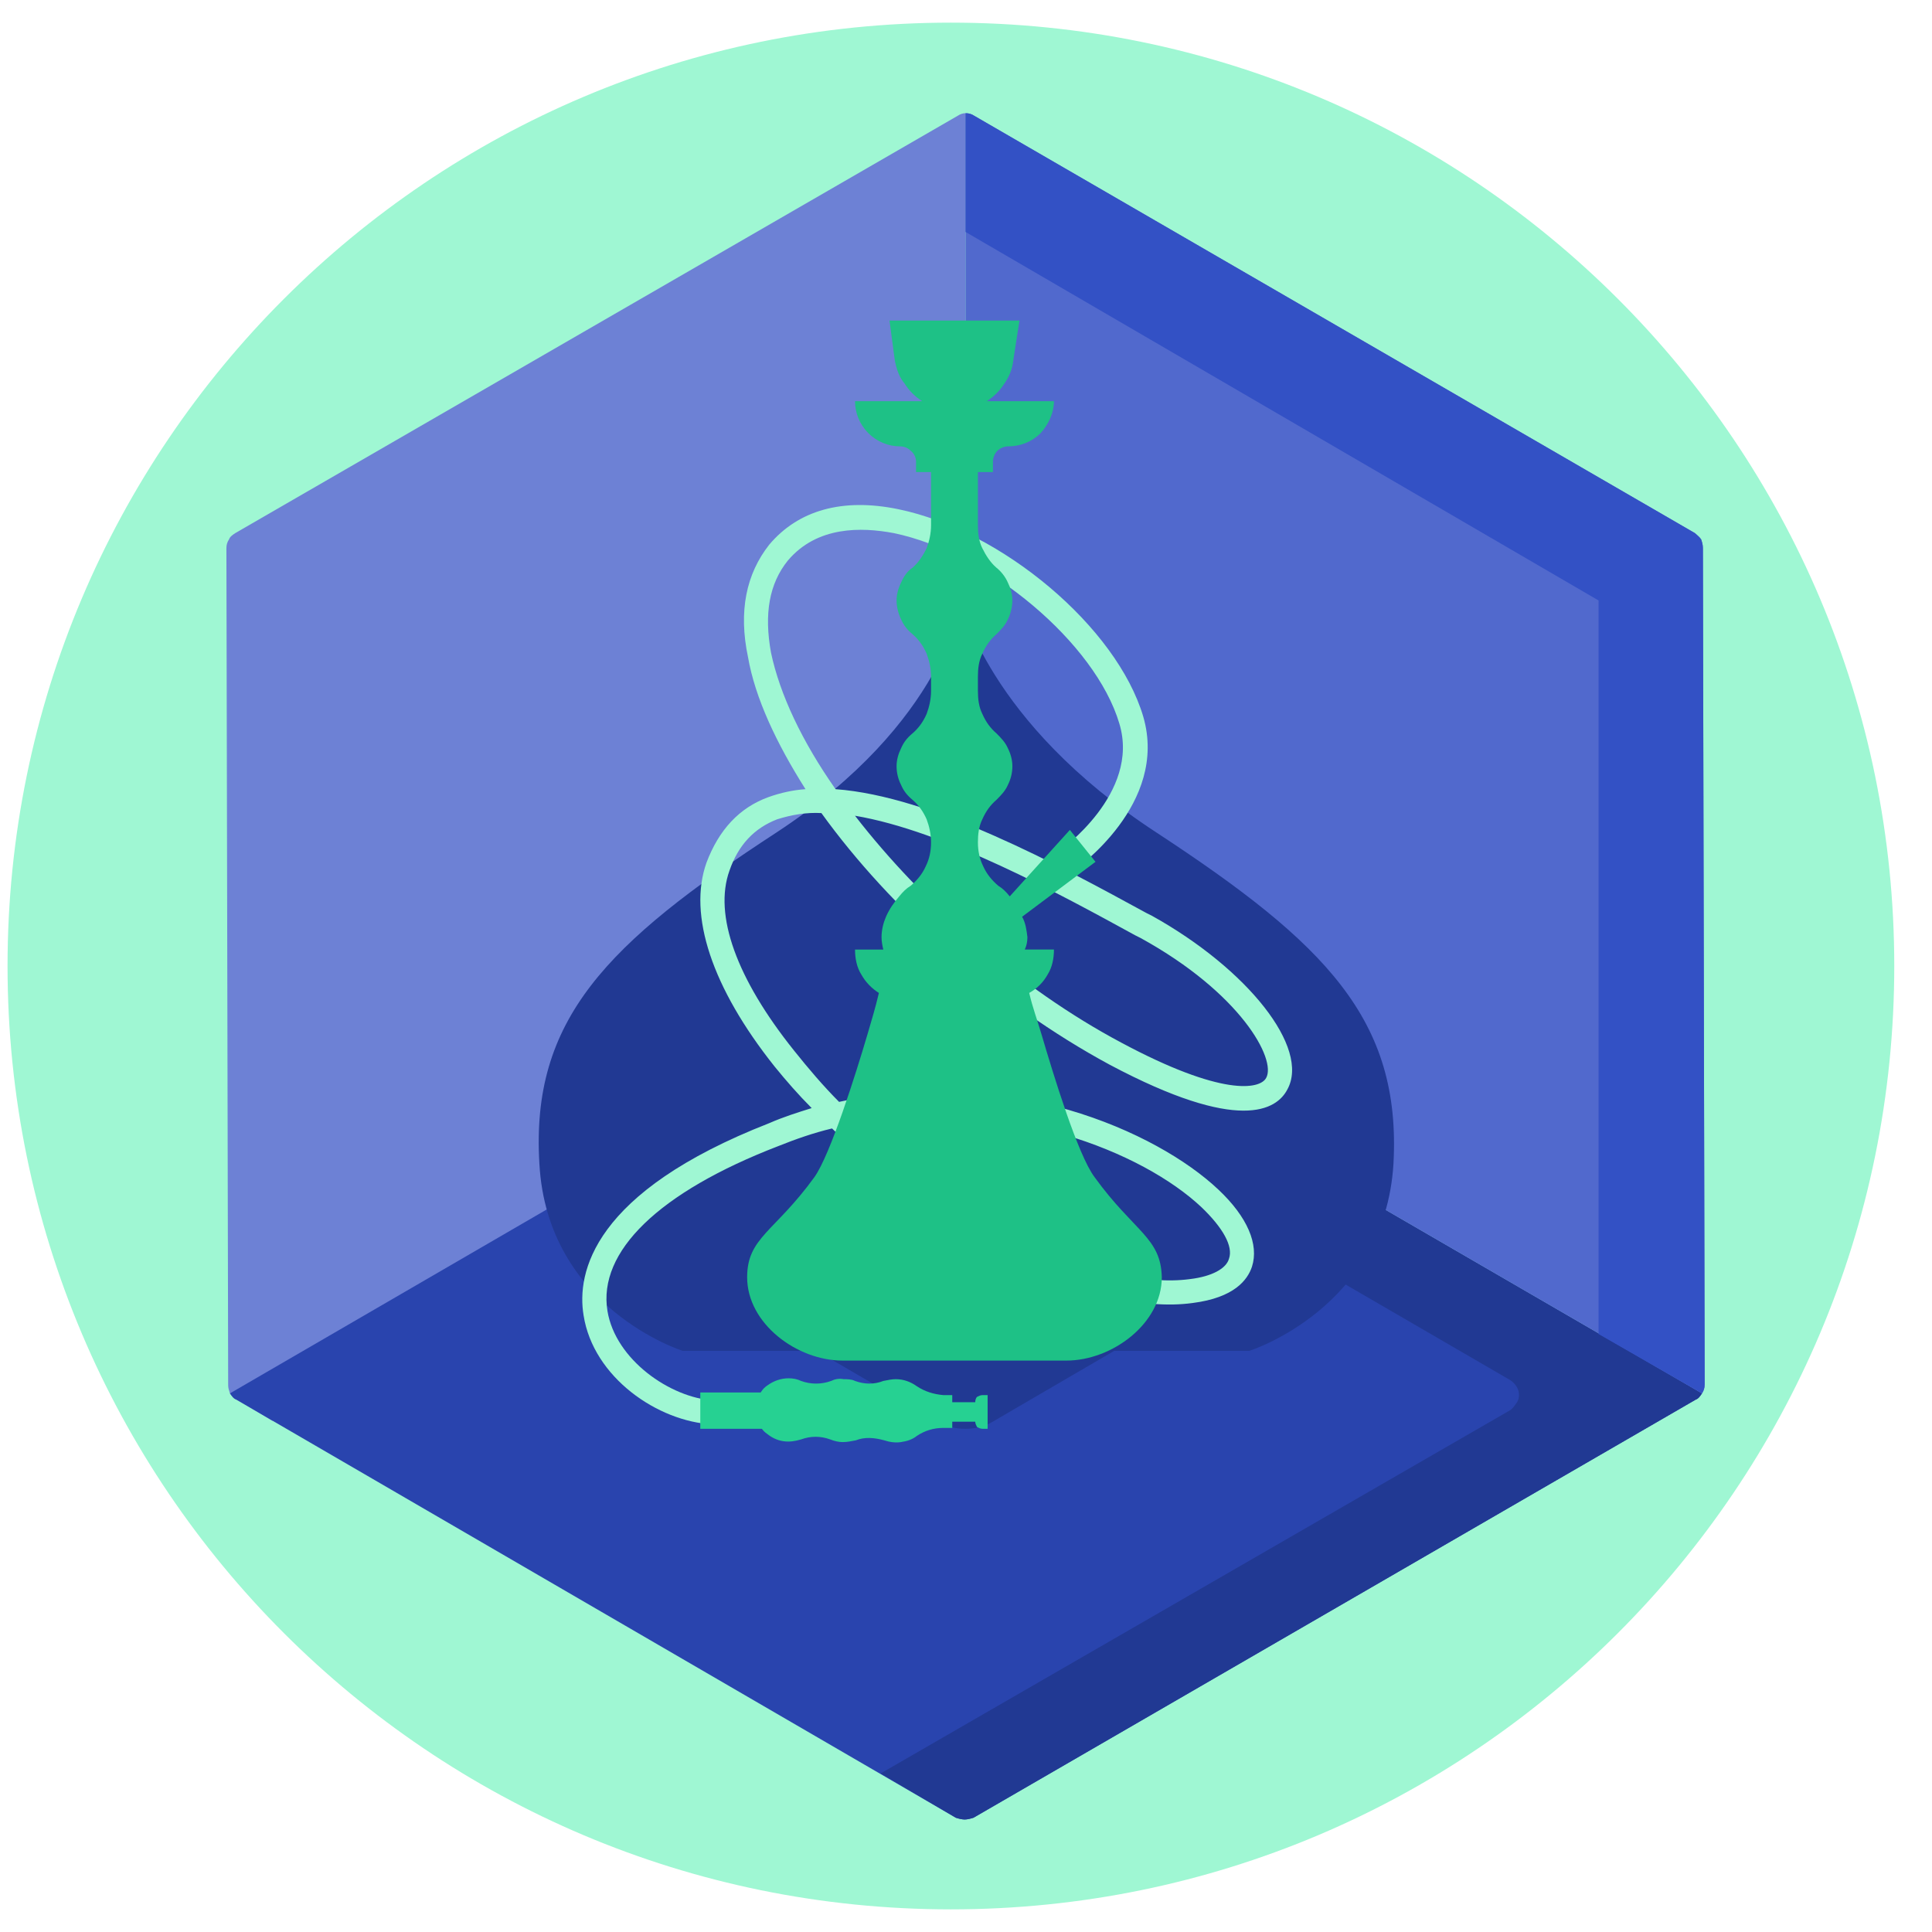
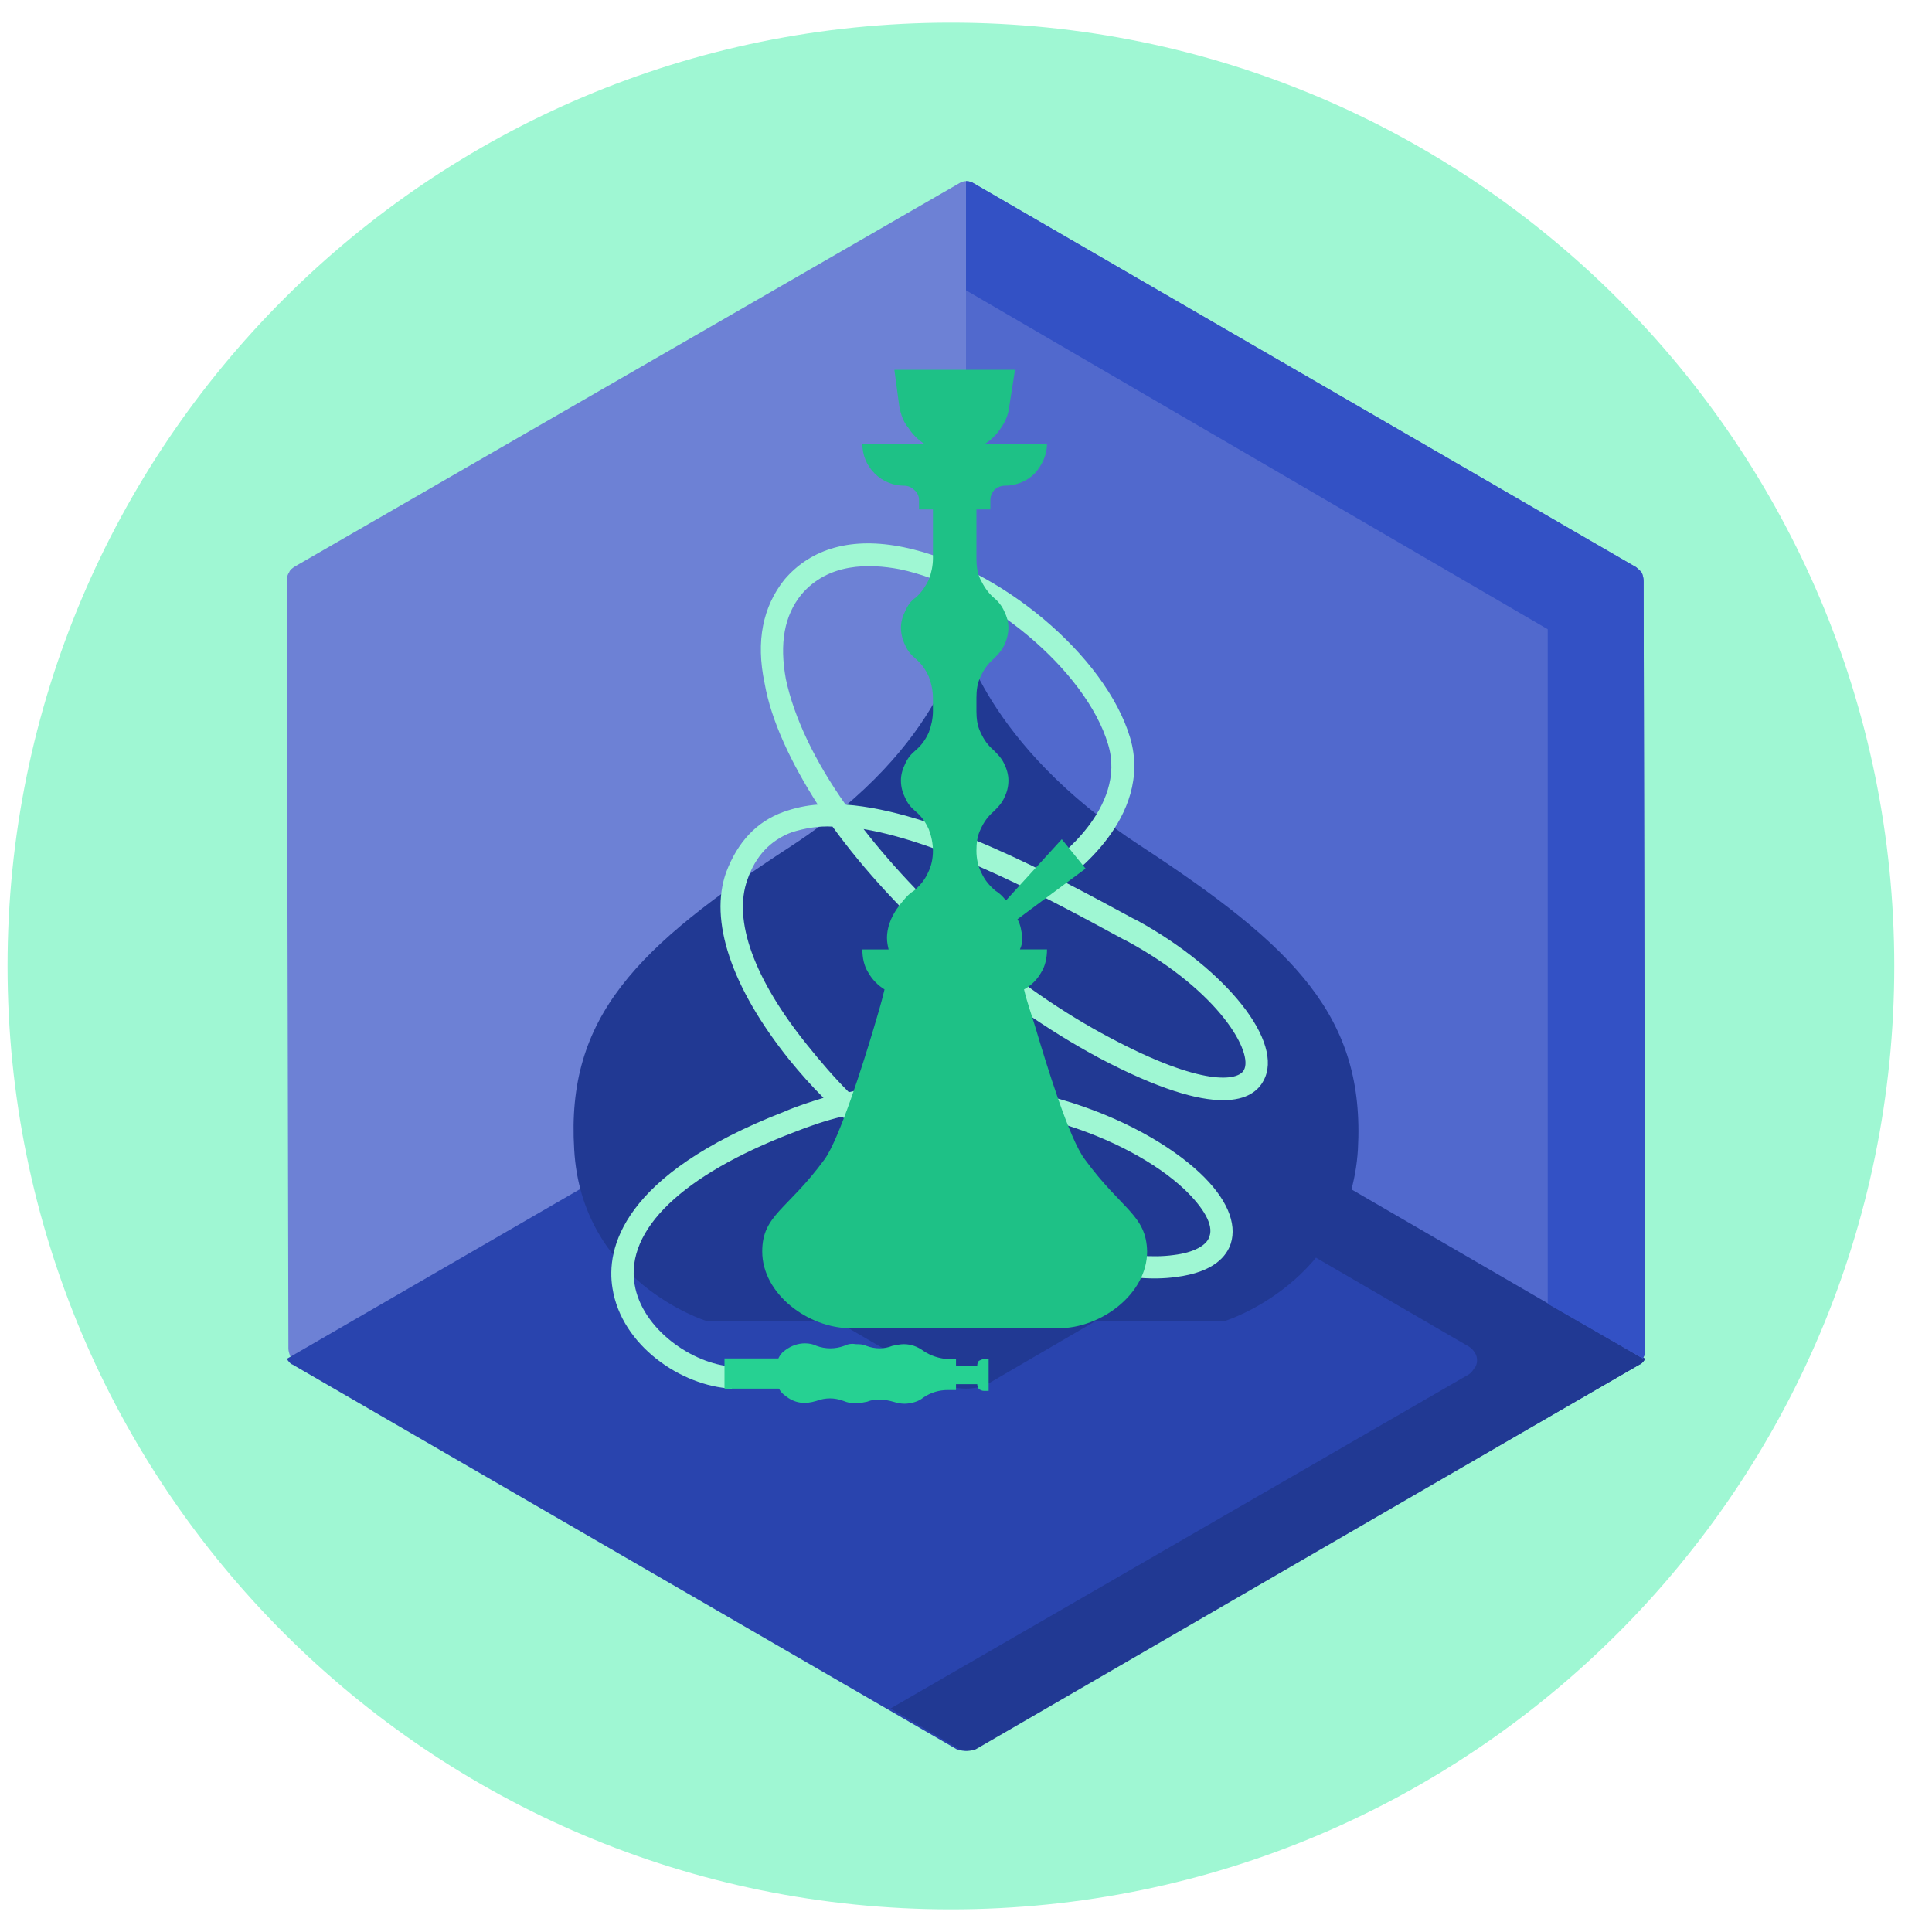
<svg xmlns="http://www.w3.org/2000/svg" width="256" height="256" viewBox="0 0 256 256" fill="none">
-   <circle cx="126" cy="128" r="125" fill="#9FF7D3" />
-   <path d="M127.938 134.973V134.855L36.092 188.266L31.406 185.449C31.055 185.331 30.702 184.979 30.468 184.626C30.351 184.274 30.234 183.923 30.234 183.571L30 72.638C30 72.169 30.117 71.816 30.351 71.464C30.468 71.112 30.821 70.878 31.172 70.642L126.883 15.352C127.234 15.117 127.586 15 127.937 15V134.97H127.938V134.973Z" fill="#6D81D5" />
-   <path d="M225.524 184.628C225.29 184.98 225.056 185.333 224.704 185.45L128.993 240.858C128.642 240.975 128.172 241.092 127.822 241.092C127.471 241.092 127.002 240.975 126.65 240.858L31.29 185.45C30.939 185.333 30.705 184.981 30.47 184.628L127.938 128.047L225.524 184.628Z" fill="#2944AE" />
-   <path d="M181.475 159.155V159.272L131.334 188.501C130.281 189.088 129.109 189.323 127.937 189.323C126.765 189.323 125.477 189.089 124.54 188.501L74.282 159.272V159.155L127.936 128.047L181.591 159.155H181.474H181.475Z" fill="#213993" />
-   <path d="M225.524 184.628C225.29 184.98 225.055 185.333 224.704 185.45L128.993 240.858C128.642 240.975 128.172 241.092 127.822 241.092C127.471 241.092 127.002 240.975 126.65 240.858L116.693 234.988L200.103 186.859C200.455 186.624 200.69 186.272 200.924 185.919C201.158 185.685 201.275 185.215 201.275 184.864C201.275 184.393 201.158 184.041 200.924 183.689C200.69 183.337 200.456 183.102 200.103 182.867L116.81 134.504L127.939 128.047L225.525 184.628H225.524Z" fill="#213993" />
-   <path d="M225.875 183.453C225.875 183.923 225.758 184.276 225.524 184.628L127.938 128.047V15.002C128.406 15.002 128.759 15.12 129.11 15.354L224.587 70.644C224.821 70.879 225.174 71.114 225.408 71.467C225.525 71.819 225.642 72.172 225.642 72.641L225.876 183.455L225.875 183.453Z" fill="#5169CD" />
-   <path d="M225.875 183.453C225.875 183.923 225.758 184.276 225.524 184.628L211.818 176.763V79.565L127.939 30.733V15.002C128.408 15.002 128.76 15.12 129.111 15.354L224.588 70.644C224.823 70.879 225.175 71.114 225.409 71.467C225.526 71.819 225.643 72.172 225.643 72.641L225.877 183.455L225.875 183.453Z" fill="#3351C5" />
-   <path d="M153.243 110.32C130.75 95.647 127.353 79.682 127.353 79.682C127.353 79.682 125.244 95.647 102.869 110.32C80.376 124.993 70.3 135.088 71.474 154.224C72.528 173.358 90.452 178.992 90.452 178.992H165.545C165.545 178.992 183.47 173.358 184.64 154.224C185.695 135.09 175.619 124.995 153.245 110.32H153.243Z" fill="#213993" />
-   <path d="M94.433 188.735C87.169 188.383 78.618 182.513 77.329 174.296C76.391 168.662 78.501 157.98 101.93 148.823C103.804 148.001 105.678 147.414 107.553 146.828C105.795 145.067 104.155 143.189 102.632 141.311C94.315 130.863 91.152 121.239 93.611 114.312C95.251 109.969 97.946 107.033 101.812 105.626C103.452 105.038 105.092 104.686 106.732 104.569C102.866 98.465 100.055 92.477 99.117 87.078C97.828 80.974 98.883 76.043 101.929 72.169C105.795 67.591 111.652 65.947 119.033 67.473C132.739 70.291 147.969 83.086 151.483 94.942C154.88 106.563 142.579 115.133 142.111 115.485L140.354 112.785C140.471 112.667 151.131 105.154 148.32 95.88C145.157 85.199 130.865 73.225 118.446 70.643C114.112 69.821 108.255 69.703 104.388 74.282C101.929 77.334 101.225 81.324 102.163 86.49C103.335 92.007 106.264 98.229 110.714 104.569C123.484 105.508 140.12 114.547 151.951 121.003L152.655 121.355C165.307 128.397 173.625 138.846 170.58 144.362C169.174 147.063 164.254 150.232 147.032 141.075C132.038 132.976 117.979 120.415 108.841 107.737C106.85 107.62 104.858 107.972 102.984 108.559C99.938 109.734 97.829 111.964 96.657 115.368C94.549 121.237 97.595 129.689 105.209 139.197C107.083 141.545 109.076 143.893 111.184 146.006C133.442 141.075 153.24 149.88 161.442 157.627C165.307 161.265 166.83 164.905 165.894 167.839C165.307 169.6 163.551 171.948 158.045 172.652C144.456 174.53 124.306 163.143 110.247 149.527C107.787 150.114 105.444 150.936 103.101 151.874C87.285 157.979 79.202 165.844 80.491 173.709C81.546 180.165 88.808 185.213 94.549 185.566L94.432 188.735H94.433ZM114.114 148.706C127.47 161.032 145.628 171.127 157.693 169.484C160.622 169.132 162.497 168.075 162.848 166.783C163.433 165.14 162.027 162.674 159.215 159.975C151.366 152.58 133.442 145.419 114.113 148.706H114.114ZM113.293 108.09C122.197 119.594 135.084 130.98 148.555 138.142C161.91 145.302 166.948 144.363 167.768 142.837C169.174 140.373 164.371 131.568 151.133 124.29L150.43 123.938C140.355 118.421 125.125 110.087 113.293 108.09Z" fill="#9FF7D3" />
-   <path d="M145.042 155.985C142.817 153.05 139.537 142.251 138.014 137.085C137.427 135.09 136.842 133.564 136.374 131.569C137.427 130.982 138.248 130.16 138.833 129.104C139.419 128.165 139.654 126.992 139.654 125.817H135.787C136.021 125.348 136.138 124.761 136.138 124.174C136.021 123.234 135.904 122.296 135.435 121.474L145.159 114.195L141.762 109.97L133.796 118.775C133.328 118.187 132.858 117.718 132.273 117.366C131.452 116.661 130.75 115.84 130.282 114.784C129.812 113.844 129.578 112.789 129.578 111.615C129.578 110.558 129.695 109.502 130.163 108.562C130.633 107.505 131.218 106.684 132.038 105.981C132.624 105.393 133.209 104.806 133.561 103.985C133.912 103.28 134.146 102.459 134.146 101.521C134.146 100.698 133.912 99.877 133.561 99.174C133.209 98.351 132.623 97.765 132.038 97.178C131.217 96.473 130.632 95.652 130.163 94.595C129.695 93.656 129.578 92.6 129.578 91.543V89.665C129.578 88.608 129.695 87.552 130.163 86.613C130.633 85.556 131.218 84.735 132.038 84.03C132.624 83.443 133.209 82.856 133.561 82.035C133.912 81.331 134.146 80.391 134.146 79.57C134.146 78.748 133.912 77.927 133.561 77.223C133.209 76.401 132.623 75.697 132.038 75.228C131.217 74.524 130.632 73.584 130.163 72.646C129.695 71.706 129.578 70.651 129.578 69.594V62.551H131.569V61.142C131.569 60.673 131.804 60.086 132.155 59.733C132.506 59.381 133.092 59.146 133.561 59.146C135.201 59.146 136.724 58.559 137.896 57.385C138.949 56.211 139.653 54.685 139.653 53.158H130.749C131.686 52.572 132.506 51.75 133.091 50.811C133.677 49.989 134.145 48.933 134.263 47.759L135.084 42.477H126.415H117.864L118.567 47.759C118.801 48.933 119.152 49.989 119.856 50.811C120.441 51.751 121.262 52.572 122.198 53.158H113.295C113.295 54.685 113.88 56.211 115.052 57.385C116.224 58.559 117.747 59.146 119.27 59.146C119.855 59.146 120.323 59.38 120.675 59.733C121.144 60.085 121.379 60.673 121.379 61.142V62.551H123.37V69.594C123.37 70.651 123.136 71.706 122.784 72.646C122.316 73.585 121.729 74.524 120.91 75.228C120.206 75.698 119.738 76.402 119.387 77.223C119.035 77.928 118.8 78.749 118.8 79.57C118.8 80.392 119.034 81.331 119.387 82.035C119.738 82.857 120.207 83.443 120.91 84.03C121.729 84.735 122.316 85.556 122.784 86.613C123.135 87.552 123.37 88.608 123.37 89.665V91.543C123.37 92.6 123.136 93.656 122.784 94.595C122.316 95.652 121.729 96.473 120.91 97.178C120.206 97.765 119.738 98.353 119.387 99.174C119.035 99.879 118.8 100.7 118.8 101.521C118.8 102.46 119.034 103.281 119.387 103.985C119.738 104.808 120.207 105.394 120.91 105.981C121.729 106.684 122.316 107.507 122.784 108.562C123.135 109.502 123.37 110.558 123.37 111.615C123.37 112.789 123.136 113.844 122.667 114.784C122.198 115.84 121.495 116.662 120.675 117.366C120.09 117.718 119.621 118.188 119.152 118.775C118.45 119.596 117.864 120.418 117.395 121.475C117.044 122.297 116.809 123.236 116.809 124.175C116.809 124.762 116.926 125.349 117.043 125.819H113.295C113.295 126.993 113.529 128.166 114.115 129.105C114.701 130.162 115.521 130.983 116.458 131.57C115.989 133.565 115.52 135.091 114.935 137.087C113.412 142.251 110.014 153.051 107.905 155.986C102.634 163.265 99.001 163.969 99.001 169.251C99.001 175.355 105.561 180.285 111.653 180.285H126.414H141.293C147.385 180.285 153.945 175.355 153.945 169.251C153.828 163.969 150.314 163.264 145.041 155.986L145.042 155.985Z" fill="#1EC186" />
-   <path d="M102.516 184.51H92.793V189.323H102.516V184.51Z" fill="#26D192" />
-   <path d="M111.653 191.084C112.24 191.084 112.825 190.967 113.41 190.849C114.582 190.379 115.87 190.497 117.159 190.849C117.862 191.084 118.682 191.201 119.384 191.084C120.205 190.967 120.907 190.732 121.492 190.262C122.547 189.557 123.718 189.205 125.007 189.205H126.179V188.382H129.225C129.225 188.617 129.342 188.853 129.459 189.087C129.693 189.205 129.927 189.322 130.162 189.322H130.865V184.861H130.162C129.928 184.861 129.693 184.978 129.459 185.096C129.342 185.213 129.225 185.447 129.225 185.801H126.179V184.861H125.007C123.718 184.744 122.547 184.391 121.492 183.687C120.672 183.099 119.735 182.747 118.681 182.747C118.212 182.747 117.626 182.864 117.041 182.982C115.869 183.451 114.581 183.451 113.292 182.982C112.823 182.747 112.237 182.747 111.769 182.747C111.183 182.63 110.597 182.747 110.129 182.982C108.84 183.451 107.434 183.451 106.145 182.982C105.677 182.747 105.091 182.63 104.505 182.63C103.451 182.63 102.514 182.982 101.693 183.569C101.342 183.804 101.107 184.039 100.873 184.392C100.639 184.744 100.522 185.097 100.522 185.566V188.03C100.522 188.382 100.639 188.853 100.873 189.205C101.107 189.557 101.341 189.792 101.693 190.027C102.279 190.496 102.982 190.849 103.802 190.967C104.622 191.084 105.325 190.967 106.144 190.732C107.433 190.263 108.721 190.263 110.01 190.732C110.596 190.967 111.181 191.084 111.65 191.084H111.653Z" fill="#26D192" />
+   <path d="M126 253C195.036 253 251 197.036 251 128C251 58.964 195.036 3 126 3C56.964 3 1 58.964 1 128C1 197.036 56.964 253 126 253Z" fill="#9FF7D3" />
+   <path d="M128 134.095V133.987L43.598 183L39.292 180.415C38.969 180.307 38.645 179.984 38.43 179.66C38.323 179.337 38.215 179.015 38.215 178.692L38 76.893C38 76.462 38.108 76.138 38.323 75.815C38.43 75.492 38.754 75.277 39.077 75.061L127.031 24.323C127.353 24.108 127.677 24 127.999 24V134.092H128V134.095Z" fill="#6D81D5" />
+   <path d="M218 180.054C217.784 180.378 217.568 180.702 217.243 180.81L128.919 231.785C128.595 231.892 128.162 232 127.839 232C127.515 232 127.082 231.892 126.757 231.785L38.757 180.81C38.433 180.702 38.217 180.379 38 180.054L127.946 128L218 180.054Z" fill="#2944AE" />
+   <path d="M176.894 156.43V156.536L131.103 183.249C130.141 183.785 129.071 184 128.001 184C126.93 184 125.754 183.786 124.898 183.249L79 156.536V156.43L128 128L177 156.43H176.893H176.894Z" fill="#213993" />
+   <path d="M217.999 180.054C217.784 180.378 217.568 180.702 217.246 180.81L129.302 231.785C128.979 231.892 128.547 232 128.226 232C127.903 232 127.472 231.892 127.149 231.785L118 226.384L194.641 182.106C194.964 181.89 195.18 181.566 195.395 181.242C195.61 181.026 195.718 180.594 195.718 180.271C195.718 179.838 195.61 179.514 195.395 179.19C195.18 178.866 194.965 178.65 194.641 178.434L118.108 133.94L128.333 128L217.999 180.054Z" fill="#213993" />
+   <path d="M217.999 178.919C217.999 179.352 217.892 179.676 217.677 180L128 127.964V24C128.43 24 128.754 24.108 129.077 24.324L216.815 75.172C217.031 75.388 217.355 75.604 217.57 75.929C217.677 76.252 217.785 76.577 217.785 77.009L218 178.921L217.999 178.919Z" fill="#5169CD" />
+   <path d="M217.998 178.919C217.998 179.352 217.891 179.676 217.676 180L205.08 172.767V83.377L128 38.467V24C128.431 24 128.754 24.108 129.077 24.324L216.815 75.172C217.031 75.388 217.355 75.604 217.57 75.929C217.677 76.252 217.785 76.577 217.785 77.009L218 178.921L217.998 178.919Z" fill="#3351C5" />
+   <path d="M151.12 112.074C130.479 98.629 127.362 84 127.362 84C127.362 84 125.427 98.629 104.894 112.074C84.254 125.519 75.008 134.77 76.084 152.304C77.052 169.837 93.5 175 93.5 175H162.409C162.409 175 178.858 169.837 179.931 152.304C180.899 134.772 171.653 125.521 151.122 112.074H151.12Z" fill="#213993" />
+   <path d="M96.983 184C90.264 183.676 82.354 178.279 81.162 170.725C80.294 165.545 82.246 155.723 103.917 147.304C105.651 146.548 107.384 146.009 109.118 145.47C107.492 143.851 105.975 142.124 104.567 140.397C96.874 130.791 93.948 121.943 96.223 115.574C97.74 111.581 100.232 108.882 103.808 107.588C105.325 107.047 106.842 106.724 108.359 106.616C104.783 101.004 102.183 95.499 101.315 90.535C100.123 84.922 101.099 80.389 103.916 76.827C107.492 72.618 112.91 71.107 119.737 72.51C132.415 75.1 146.502 86.865 149.753 97.765C152.895 108.449 141.517 116.329 141.084 116.653L139.459 114.17C139.567 114.062 149.427 107.154 146.827 98.628C143.901 88.807 130.682 77.798 119.194 75.424C115.185 74.668 109.768 74.56 106.191 78.769C103.916 81.576 103.265 85.245 104.133 89.994C105.217 95.066 107.926 100.787 112.042 106.616C123.854 107.479 139.242 115.79 150.186 121.726L150.837 122.05C162.54 128.524 170.234 138.131 167.417 143.203C166.117 145.686 161.566 148.6 145.636 140.18C131.767 132.734 118.762 121.185 110.31 109.529C108.468 109.421 106.626 109.745 104.892 110.285C102.074 111.365 100.124 113.415 99.04 116.545C97.09 121.941 99.907 129.712 106.95 138.454C108.684 140.613 110.527 142.771 112.477 144.714C133.065 140.18 151.378 148.276 158.965 155.399C162.54 158.744 163.949 162.09 163.083 164.788C162.54 166.407 160.916 168.566 155.823 169.213C143.253 170.94 124.615 160.47 111.61 147.951C109.335 148.491 107.168 149.247 105 150.109C90.371 155.722 82.894 162.954 84.086 170.185C85.062 176.121 91.78 180.762 97.09 181.086L96.982 184H96.983ZM115.187 147.197C127.541 158.529 144.337 167.811 155.497 166.3C158.206 165.977 159.941 165.005 160.265 163.817C160.806 162.306 159.506 160.039 156.905 157.558C149.645 150.758 133.066 144.174 115.187 147.197ZM114.428 109.853C122.664 120.43 134.584 130.899 147.044 137.484C159.398 144.067 164.058 143.204 164.816 141.801C166.117 139.535 161.674 131.44 149.429 124.748L148.779 124.424C139.46 119.352 125.372 111.69 114.428 109.853Z" fill="#9FF7D3" />
+   <path d="M143.736 153.606C141.671 150.901 138.626 140.949 137.213 136.188C136.668 134.35 136.125 132.943 135.69 131.105C136.668 130.564 137.43 129.806 137.973 128.833C138.517 127.968 138.735 126.887 138.735 125.804H135.145C135.363 125.372 135.471 124.831 135.471 124.29C135.363 123.423 135.254 122.559 134.819 121.801L143.845 115.093L140.692 111.2L133.297 119.314C132.863 118.772 132.427 118.34 131.884 118.016C131.122 117.366 130.47 116.609 130.036 115.636C129.599 114.77 129.382 113.798 129.382 112.716C129.382 111.741 129.491 110.768 129.925 109.902C130.361 108.928 130.904 108.171 131.666 107.523C132.209 106.982 132.752 106.441 133.079 105.684C133.405 105.034 133.622 104.278 133.622 103.413C133.622 102.655 133.405 101.899 133.079 101.25C132.752 100.492 132.209 99.952 131.666 99.411C130.903 98.761 130.36 98.005 129.925 97.031C129.491 96.165 129.382 95.192 129.382 94.218V92.487C129.382 91.513 129.491 90.54 129.925 89.674C130.361 88.7 130.904 87.944 131.666 87.294C132.209 86.753 132.752 86.212 133.079 85.455C133.405 84.806 133.622 83.941 133.622 83.184C133.622 82.426 133.405 81.669 133.079 81.021C132.752 80.263 132.209 79.615 131.666 79.182C130.903 78.534 130.36 77.668 129.925 76.803C129.491 75.937 129.382 74.964 129.382 73.99V67.499H131.23V66.201C131.23 65.769 131.448 65.228 131.774 64.903C132.1 64.579 132.644 64.361 133.079 64.361C134.601 64.361 136.015 63.821 137.103 62.739C138.08 61.657 138.734 60.25 138.734 58.844H130.469C131.339 58.303 132.1 57.545 132.643 56.681C133.187 55.923 133.621 54.95 133.731 53.868L134.493 49H126.446H118.509L119.162 53.868C119.379 54.95 119.705 55.923 120.358 56.681C120.901 57.547 121.663 58.303 122.532 58.844H114.268C114.268 60.25 114.811 61.657 115.899 62.739C116.987 63.821 118.4 64.361 119.814 64.361C120.357 64.361 120.791 64.577 121.118 64.903C121.554 65.227 121.772 65.769 121.772 66.201V67.499H123.62V73.99C123.62 74.964 123.403 75.937 123.076 76.803C122.641 77.669 122.097 78.534 121.336 79.182C120.683 79.616 120.248 80.264 119.923 81.021C119.596 81.671 119.378 82.427 119.378 83.184C119.378 83.942 119.595 84.806 119.923 85.455C120.248 86.213 120.684 86.753 121.336 87.294C122.097 87.944 122.641 88.7 123.076 89.674C123.402 90.54 123.62 91.513 123.62 92.487V94.218C123.62 95.192 123.403 96.165 123.076 97.031C122.641 98.005 122.097 98.761 121.336 99.411C120.683 99.952 120.248 100.493 119.923 101.25C119.596 101.9 119.378 102.657 119.378 103.413C119.378 104.279 119.595 105.035 119.923 105.684C120.248 106.442 120.684 106.982 121.336 107.523C122.097 108.171 122.641 108.93 123.076 109.902C123.402 110.768 123.62 111.741 123.62 112.716C123.62 113.798 123.403 114.77 122.967 115.636C122.532 116.609 121.879 117.367 121.118 118.016C120.575 118.34 120.14 118.773 119.705 119.314C119.053 120.071 118.509 120.828 118.074 121.802C117.748 122.56 117.53 123.425 117.53 124.291C117.53 124.832 117.638 125.372 117.747 125.806H114.268C114.268 126.888 114.485 127.969 115.029 128.834C115.573 129.808 116.334 130.565 117.204 131.106C116.769 132.944 116.333 134.35 115.79 136.19C114.377 140.949 111.222 150.902 109.265 153.607C104.372 160.315 101 160.964 101 165.831C101 171.457 107.089 176 112.744 176H126.445H140.256C145.911 176 152 171.457 152 165.831C151.891 160.964 148.63 160.314 143.735 153.607L143.736 153.606Z" fill="#1EC186" />
+   <path d="M105 180H96V184H105V180Z" fill="#26D192" />
+   <path d="M113.271 185.957C113.813 185.957 114.353 185.847 114.893 185.736C115.974 185.293 117.163 185.404 118.352 185.736C119.001 185.957 119.758 186.067 120.406 185.957C121.163 185.847 121.811 185.626 122.351 185.183C123.324 184.52 124.405 184.188 125.594 184.188H126.676V183.414H129.487C129.487 183.635 129.595 183.857 129.703 184.077C129.918 184.188 130.134 184.298 130.351 184.298H131V180.1H130.351C130.135 180.1 129.918 180.21 129.703 180.321C129.595 180.431 129.487 180.651 129.487 180.985H126.676V180.1H125.594C124.405 179.99 123.324 179.657 122.351 178.995C121.594 178.441 120.729 178.11 119.757 178.11C119.324 178.11 118.783 178.22 118.243 178.331C117.162 178.773 115.973 178.773 114.784 178.331C114.351 178.11 113.81 178.11 113.379 178.11C112.838 178 112.297 178.11 111.865 178.331C110.676 178.773 109.378 178.773 108.189 178.331C107.757 178.11 107.216 178 106.675 178C105.703 178 104.838 178.331 104.081 178.884C103.757 179.105 103.54 179.326 103.324 179.658C103.108 179.99 103 180.322 103 180.763V183.082C103 183.414 103.108 183.857 103.324 184.188C103.54 184.52 103.756 184.741 104.081 184.962C104.621 185.403 105.27 185.736 106.027 185.847C106.783 185.957 107.432 185.847 108.188 185.626C109.377 185.184 110.566 185.184 111.755 185.626C112.296 185.847 112.836 185.957 113.269 185.957H113.271Z" fill="#26D192" />
</svg>
